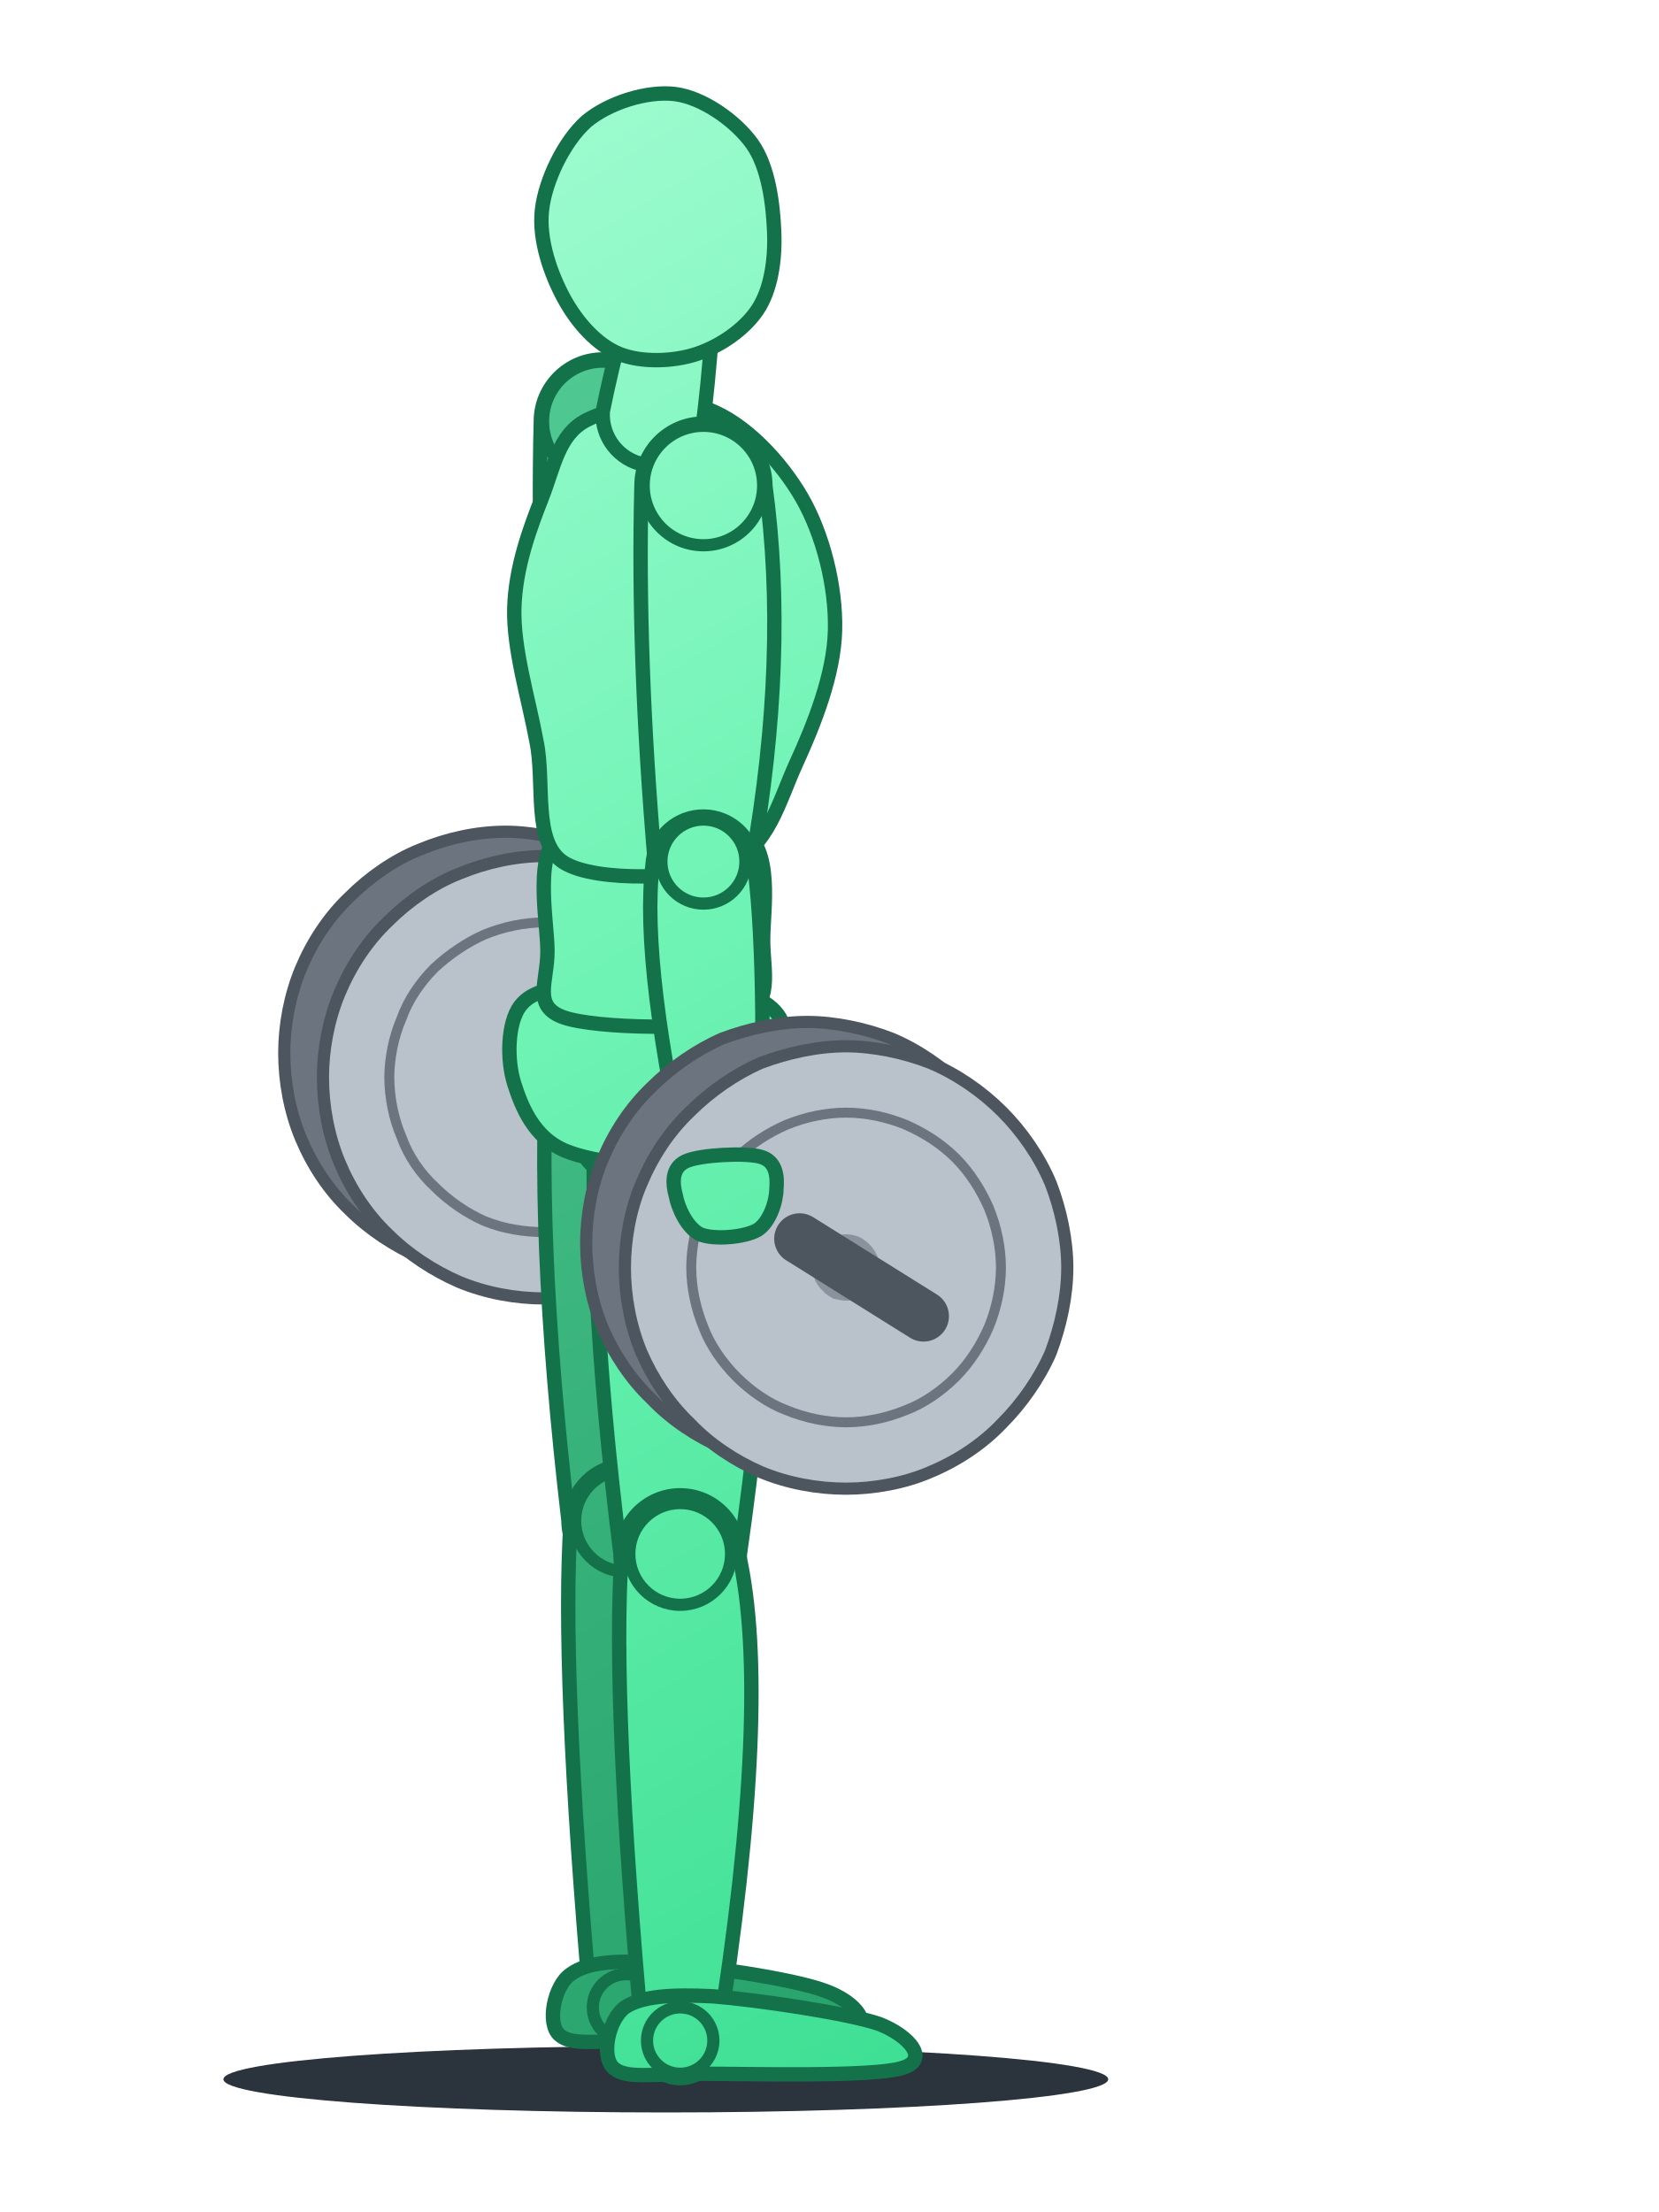
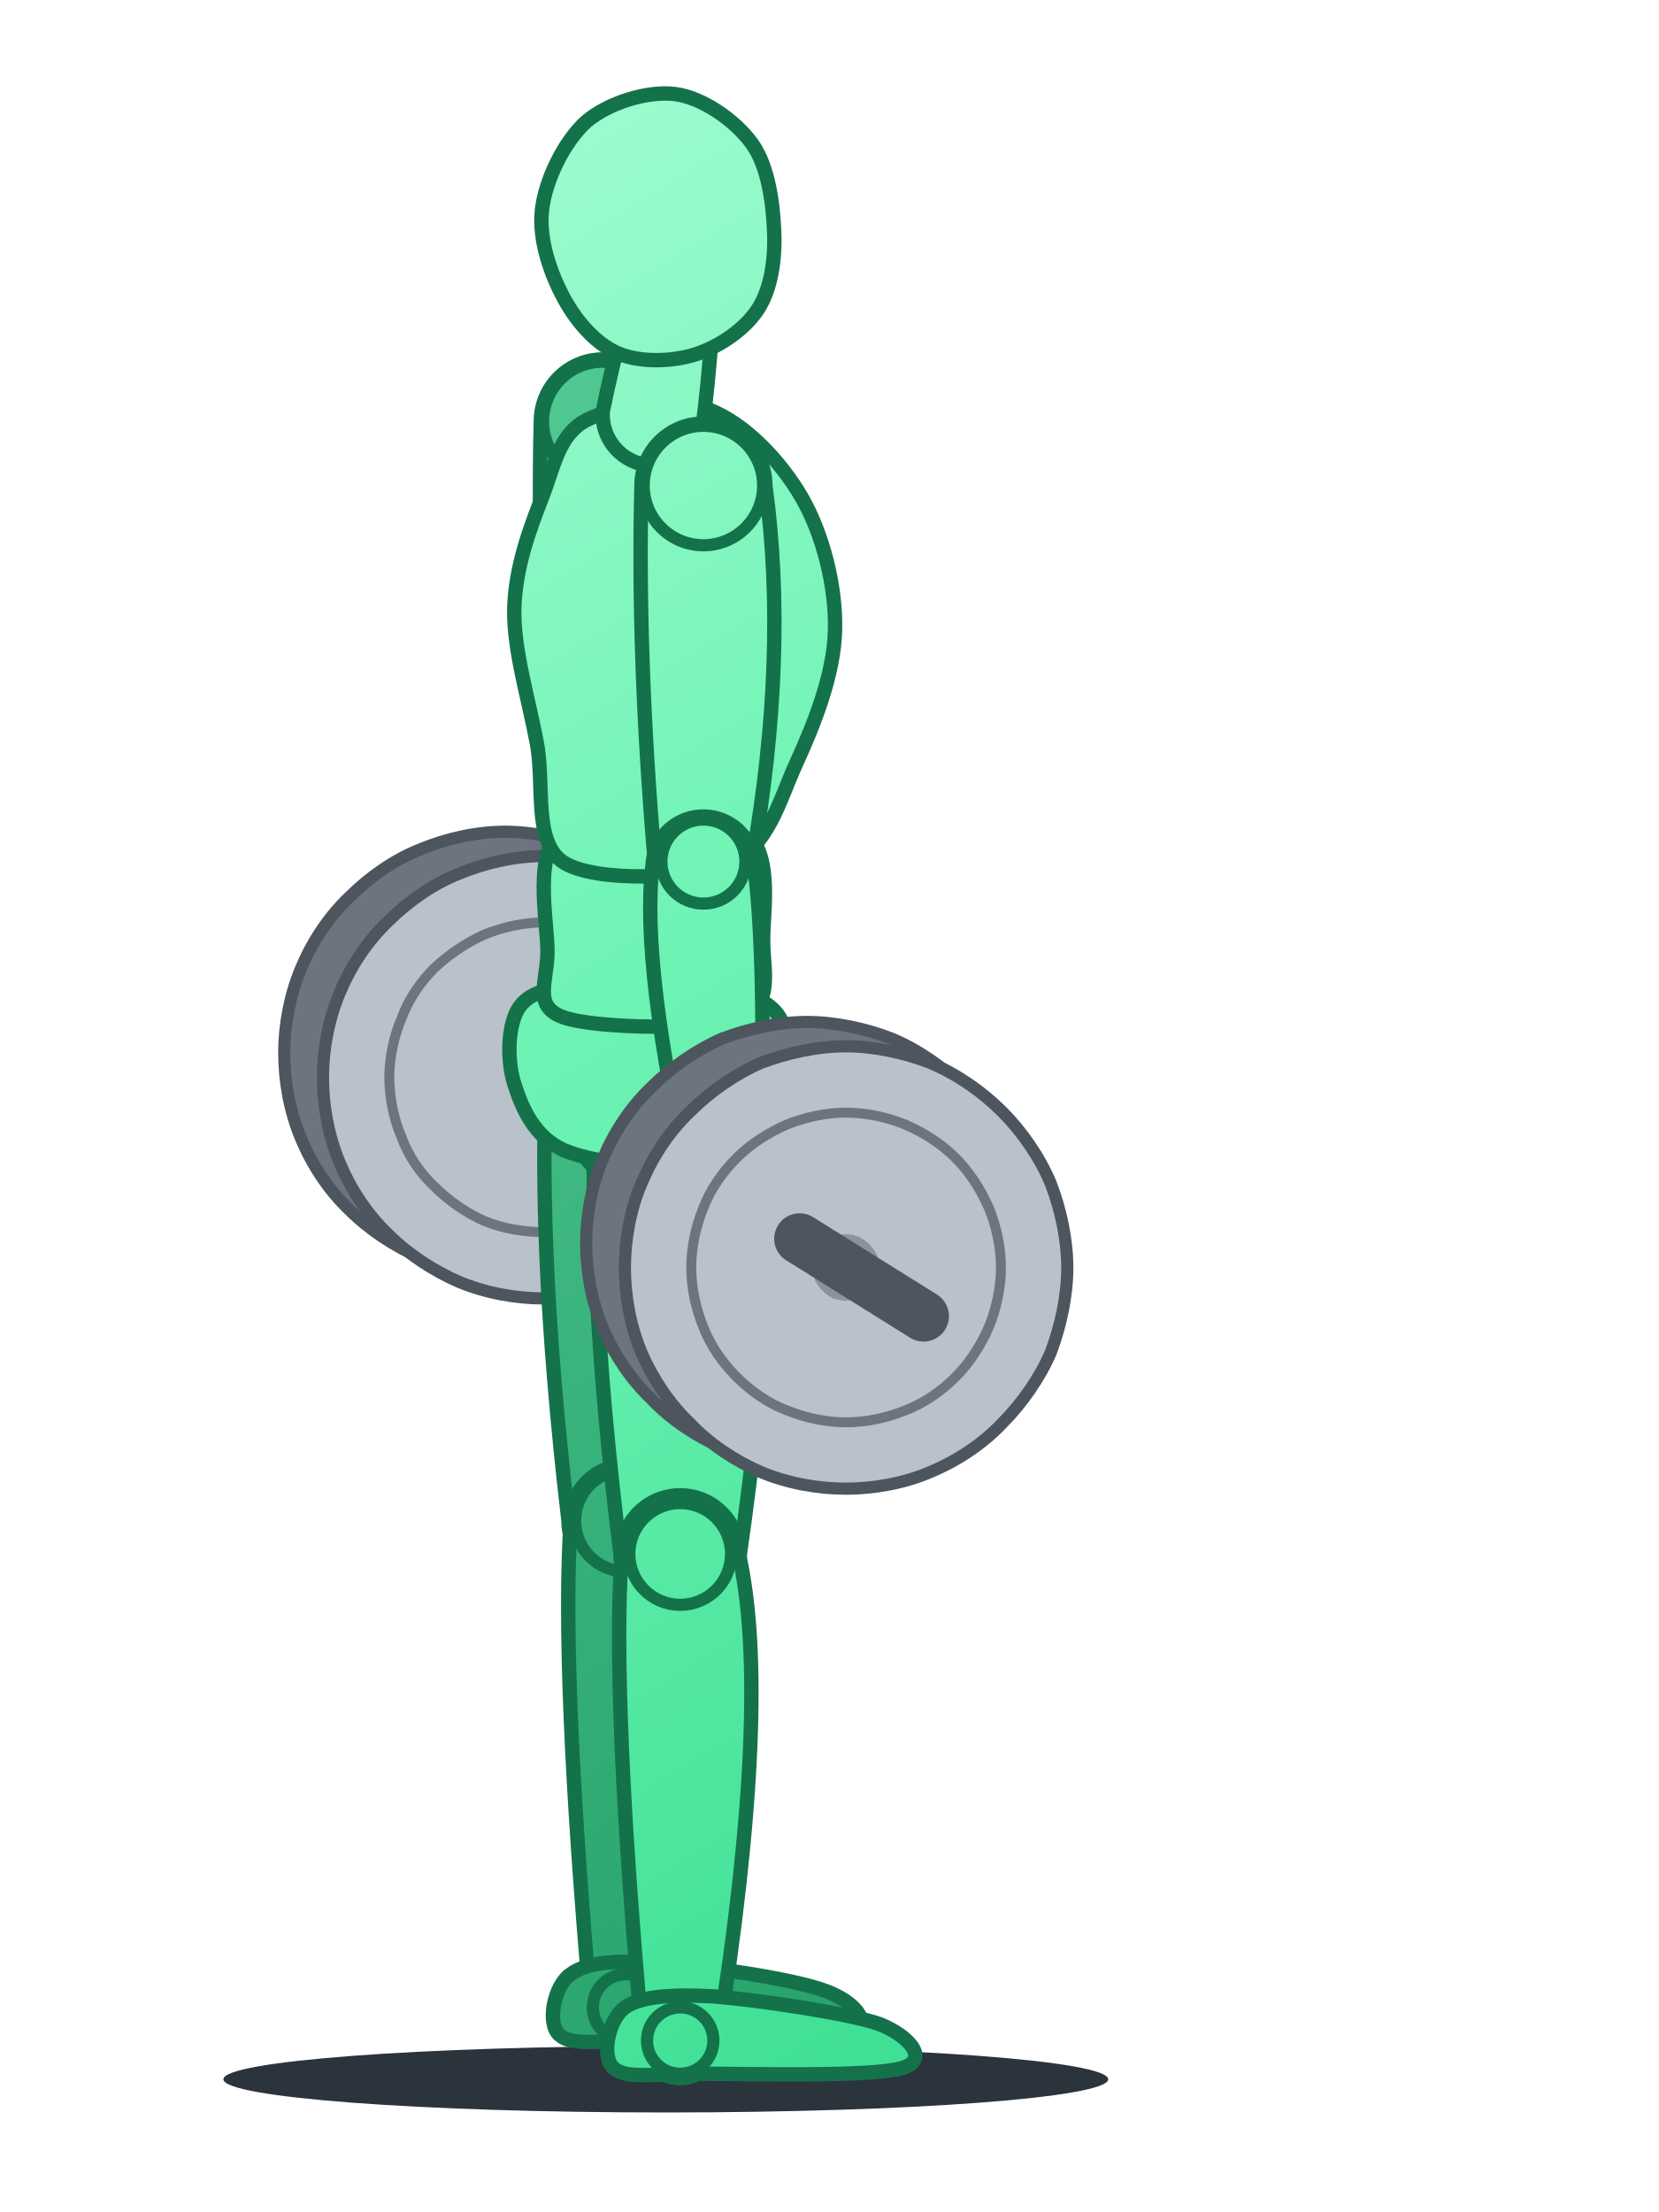
<svg xmlns="http://www.w3.org/2000/svg" class="guide-figure" viewBox="59 37 150 200" role="img" aria-label="Barbell curl, Setup: Hold the bar at shoulder width with palms up and arms long.">
  <defs>
    <linearGradient id="barbell-curl-setup-mint" gradientUnits="userSpaceOnUse" x1="59" y1="37" x2="179" y2="237">
      <stop offset="0" stop-color="#b4ffdc" />
      <stop offset="0.45" stop-color="#6ef3b4" />
      <stop offset="1" stop-color="#2fd98a" />
    </linearGradient>
    <linearGradient id="barbell-curl-setup-far" gradientUnits="userSpaceOnUse" x1="59" y1="37" x2="179" y2="237">
      <stop offset="0" stop-color="#5fd6a0" />
      <stop offset="1" stop-color="#1e9a62" />
    </linearGradient>
  </defs>
  <ellipse class="g-ground" cx="119.2" cy="225" rx="40" ry="3" fill="#2b333d" />
  <g class="g-barbell">
    <line x1="108.9" y1="134.9" x2="97.7" y2="127.8" stroke="#4d555e" stroke-width="4.6" stroke-linecap="round" />
    <path class="g-metal" d="M84.7 132.2 C84.7 134.8 85.2 137.5 86.2 139.9 C87.2 142.3 88.7 144.6 90.6 146.4 C92.4 148.2 94.7 149.7 97 150.7 C99.4 151.7 102.1 152.2 104.7 152.2 C107.2 152.2 110 151.7 112.3 150.7 C114.7 149.7 117 148.2 118.8 146.4 C120.6 144.6 122.2 142.3 123.2 139.9 C124.1 137.5 124.7 134.8 124.7 132.2 C124.7 129.7 124.1 127 123.2 124.6 C122.2 122.2 120.6 119.9 118.8 118.1 C117 116.3 114.7 114.7 112.3 113.8 C110 112.8 107.2 112.2 104.7 112.2 C102.1 112.2 99.4 112.8 97 113.8 C94.7 114.7 92.4 116.3 90.6 118.1 C88.7 119.9 87.2 122.2 86.2 124.6 C85.2 127 84.7 129.7 84.7 132.2 Z" fill="#6c757f" stroke="#4d555e" stroke-width="1.1" />
    <path class="g-metal" d="M88.2 134.4 C88.2 137 88.7 139.7 89.7 142.1 C90.7 144.5 92.2 146.8 94.1 148.6 C95.9 150.4 98.2 151.9 100.5 152.9 C102.9 153.9 105.6 154.4 108.2 154.4 C110.7 154.4 113.5 153.9 115.8 152.9 C118.2 151.9 120.5 150.4 122.3 148.6 C124.1 146.8 125.7 144.5 126.7 142.1 C127.6 139.7 128.2 137 128.2 134.4 C128.2 131.9 127.6 129.2 126.7 126.8 C125.7 124.4 124.1 122.1 122.3 120.3 C120.5 118.5 118.2 116.9 115.8 116 C113.5 115 110.7 114.4 108.2 114.4 C105.6 114.4 102.9 115 100.5 116 C98.2 116.9 95.9 118.5 94.1 120.3 C92.2 122.1 90.7 124.4 89.7 126.8 C88.7 129.2 88.2 131.9 88.2 134.4 Z" fill="#b9c1ca" stroke="#4d555e" stroke-width="1.1" />
    <path d="M94.2 134.4 C94.2 136.2 94.6 138.2 95.3 139.8 C95.9 141.5 97 143.1 98.3 144.3 C99.6 145.6 101.2 146.7 102.8 147.4 C104.5 148.1 106.4 148.4 108.2 148.4 C110 148.4 111.9 148.1 113.6 147.4 C115.2 146.7 116.8 145.6 118.1 144.3 C119.4 143.1 120.4 141.5 121.1 139.8 C121.8 138.2 122.2 136.2 122.2 134.4 C122.2 132.7 121.8 130.7 121.1 129.1 C120.4 127.4 119.4 125.8 118.1 124.5 C116.8 123.3 115.2 122.2 113.6 121.5 C111.9 120.8 110 120.4 108.2 120.4 C106.4 120.4 104.5 120.8 102.8 121.5 C101.2 122.2 99.6 123.3 98.3 124.5 C97 125.8 95.9 127.4 95.3 129.1 C94.6 130.7 94.2 132.7 94.2 134.4 Z" fill="none" stroke="#6c757f" stroke-width="0.9" />
    <path d="M105.2 134.4 C105.2 134.8 105.3 135.2 105.4 135.6 C105.6 135.9 105.8 136.3 106.1 136.6 C106.3 136.8 106.7 137.1 107 137.2 C107.4 137.4 107.8 137.4 108.2 137.4 C108.6 137.4 109 137.4 109.3 137.2 C109.7 137.1 110 136.8 110.3 136.6 C110.6 136.3 110.8 135.9 111 135.6 C111.1 135.2 111.2 134.8 111.2 134.4 C111.2 134.1 111.1 133.7 111 133.3 C110.8 132.9 110.6 132.6 110.3 132.3 C110 132.1 109.7 131.8 109.3 131.7 C109 131.5 108.6 131.4 108.2 131.4 C107.8 131.4 107.4 131.5 107 131.7 C106.7 131.8 106.3 132.1 106.1 132.3 C105.8 132.6 105.6 132.9 105.4 133.3 C105.3 133.7 105.2 134.1 105.2 134.4 Z" fill="#8a939d" />
    <line x1="120.1" y1="141.9" x2="108.2" y2="134.4" stroke="#8a939d" stroke-width="3.2" stroke-linecap="round" />
  </g>
  <path class="g-body" d="M108.6 130.5 Q107.3 148.1 110.4 174.5 A5.2 5.2 0 0 0 120.8 174.5 Q124.4 148.1 122.6 130.5 A7 7 0 0 0 108.6 130.5 Z" fill="url(#barbell-curl-setup-far)" stroke="#14724a" stroke-width="1.3" stroke-linejoin="round" />
  <path class="g-body" d="M110.6 174.5 Q109.7 187.7 112.4 218.5 A3.2 3.2 0 0 0 118.8 218.5 Q123.6 187.7 120.6 174.5 A5 5 0 0 0 110.6 174.5 Z" fill="url(#barbell-curl-setup-far)" stroke="#14724a" stroke-width="1.3" stroke-linejoin="round" />
  <path class="g-body" d="M110.6 215.5 C112.1 214.4 114.7 214.2 118.6 214.5 C122.4 214.7 130.7 215.9 133.6 217 C136.4 218 138.2 220.2 135.6 221 C132.9 221.7 121.9 221.5 117.6 221.5 C113.2 221.5 110.7 222 109.6 221 C108.4 220 109.1 216.5 110.6 215.5 Z" fill="url(#barbell-curl-setup-far)" stroke="#14724a" stroke-width="1.3" stroke-linejoin="round" />
  <circle class="g-joint" cx="115.6" cy="218.5" r="3" fill="url(#barbell-curl-setup-far)" stroke="#14724a" stroke-width="1.1" />
  <circle class="g-joint" cx="115.6" cy="174.5" r="4.6" fill="url(#barbell-curl-setup-far)" stroke="#14724a" stroke-width="1.1" />
  <path class="g-body" d="M107.9 75.1 Q107.5 90.4 109.1 109.1 A4.4 4.4 0 0 0 117.9 109.1 Q121.2 90.4 119.1 75.1 A5.6 5.6 0 0 0 107.9 75.1 Z" fill="url(#barbell-curl-setup-far)" stroke="#14724a" stroke-width="1.3" stroke-linejoin="round" />
  <circle class="g-joint" cx="113.5" cy="75.1" r="5.4" fill="url(#barbell-curl-setup-far)" stroke="#14724a" stroke-width="1.1" />
  <path class="g-body" d="M108.9 109.5 Q107.8 118.6 112.5 139.3 A3.1 3.1 0 0 0 118.6 138.9 Q119.3 117.8 118 108.8 A4.6 4.6 0 0 0 108.9 109.5 Z" fill="url(#barbell-curl-setup-far)" stroke="#14724a" stroke-width="1.3" stroke-linejoin="round" />
  <circle class="g-joint" cx="113.5" cy="109.1" r="3.8" fill="url(#barbell-curl-setup-far)" stroke="#14724a" stroke-width="1.1" />
  <path class="g-body" d="M111 139.4 C111.2 140.5 112 142.3 113.2 142.8 C114.4 143.4 117.2 143.2 118.4 142.5 C119.5 141.8 120.1 139.9 120.1 138.7 C120.2 137.6 120.1 136.2 118.7 135.8 C117.4 135.4 113.2 135.7 111.9 136.3 C110.6 136.9 110.7 138.3 111 139.4 Z" fill="url(#barbell-curl-setup-far)" stroke="#14724a" stroke-width="1.3" stroke-linejoin="round" />
  <path class="g-body" d="M113 133.5 Q111.8 151.1 115.1 177.5 A5.4 5.4 0 0 0 125.9 177.5 Q129.7 151.1 128 133.5 A7.5 7.5 0 0 0 113 133.5 Z" fill="url(#barbell-curl-setup-mint)" stroke="#14724a" stroke-width="1.3" stroke-linejoin="round" />
  <path class="g-body" d="M115.2 177.5 Q114.3 190.7 117.1 221.5 A3.4 3.4 0 0 0 123.9 221.5 Q128.8 190.7 125.8 177.5 A5.3 5.3 0 0 0 115.2 177.5 Z" fill="url(#barbell-curl-setup-mint)" stroke="#14724a" stroke-width="1.3" stroke-linejoin="round" />
  <path class="g-body" d="M115.5 218.5 C117 217.5 119.6 217.3 123.5 217.5 C127.3 217.8 135.6 219 138.5 220 C141.3 221.1 143.1 223.3 140.5 224 C137.8 224.8 126.8 224.5 122.5 224.5 C118.1 224.5 115.6 225 114.5 224 C113.3 223 114 219.6 115.5 218.5 Z" fill="url(#barbell-curl-setup-mint)" stroke="#14724a" stroke-width="1.3" stroke-linejoin="round" />
  <circle class="g-joint" cx="120.5" cy="221.5" r="3" fill="url(#barbell-curl-setup-mint)" stroke="#14724a" stroke-width="1.1" />
  <circle class="g-joint" cx="120.5" cy="177.5" r="4.6" fill="url(#barbell-curl-setup-mint)" stroke="#14724a" stroke-width="1.1" />
  <path class="g-body" d="M106 128 C104.9 129.5 104.8 132.8 105.5 135 C106.2 137.2 107.3 139.8 110 141 C112.8 142.2 118.8 142.8 122 142 C125.2 141.2 127.8 138.2 129 136 C130.3 133.8 130.5 130.7 129.5 129 C128.5 127.3 125.9 126.5 123 126 C120.1 125.5 114.8 125.7 112 126 C109.2 126.3 107.1 126.5 106 128 Z" fill="url(#barbell-curl-setup-mint)" stroke="#14724a" stroke-width="1.3" stroke-linejoin="round" />
  <path class="g-body" d="M110 112 C107.1 113.8 108.5 120.2 108.5 123 C108.5 125.8 107.1 128 110 129 C112.9 130 123 130.2 126 129 C129 127.8 128 124.8 128 122 C128 119.2 129 113.7 126 112 C123 110.3 112.9 110.2 110 112 Z" fill="url(#barbell-curl-setup-mint)" stroke="#14724a" stroke-width="1.3" stroke-linejoin="round" />
  <path class="g-body" d="M108 82 C106.9 84.8 105.6 88.3 105.5 92 C105.4 95.7 106.8 100.2 107.5 104 C108.3 107.8 107.1 113.2 110 115 C112.9 116.8 121.5 116.5 125 115 C128.5 113.5 129.4 109.5 131 106 C132.6 102.5 134.4 98 134.5 94 C134.6 90 133.4 85.3 131.5 82 C129.6 78.7 126.3 75.2 123 74 C119.8 72.8 114.5 73.7 112 75 C109.5 76.3 109.1 79.2 108 82 Z" fill="url(#barbell-curl-setup-mint)" stroke="#14724a" stroke-width="1.3" stroke-linejoin="round" />
  <path class="g-body" d="M122.5 75.8 Q123 72.1 123.4 66.7 A4 4 0 0 0 115.6 65.3 Q114.2 70.7 113.5 74.2 A4.6 4.6 0 0 0 122.5 75.8 Z" fill="url(#barbell-curl-setup-mint)" stroke="#14724a" stroke-width="1.3" stroke-linejoin="round" />
  <path class="g-body" d="M110 64 C108.8 61.8 107.7 58.7 108 56 C108.3 53.3 110 49.8 112 48 C114 46.3 117.5 45.2 120 45.5 C122.5 45.8 125.5 47.9 127 50 C128.5 52.1 128.9 55.5 129 58 C129.1 60.5 128.7 63.2 127.5 65 C126.3 66.8 124.1 68.3 122 69 C119.9 69.7 117 69.8 115 69 C113 68.2 111.2 66.2 110 64 Z" fill="url(#barbell-curl-setup-mint)" stroke="#14724a" stroke-width="1.3" stroke-linejoin="round" />
  <path class="g-body" d="M117 80.9 Q116.6 96.2 118.2 114.9 A4.4 4.4 0 0 0 127 114.9 Q130.3 96.2 128.2 80.9 A5.6 5.6 0 0 0 117 80.9 Z" fill="url(#barbell-curl-setup-mint)" stroke="#14724a" stroke-width="1.3" stroke-linejoin="round" />
  <circle class="g-joint" cx="122.6" cy="80.9" r="5.4" fill="url(#barbell-curl-setup-mint)" stroke="#14724a" stroke-width="1.1" />
  <path class="g-body" d="M118 115.2 Q116.9 124.3 121.6 145 A3.1 3.1 0 0 0 127.7 144.6 Q128.4 123.5 127.1 114.5 A4.6 4.6 0 0 0 118 115.2 Z" fill="url(#barbell-curl-setup-mint)" stroke="#14724a" stroke-width="1.3" stroke-linejoin="round" />
  <circle class="g-joint" cx="122.6" cy="114.9" r="3.8" fill="url(#barbell-curl-setup-mint)" stroke="#14724a" stroke-width="1.1" />
  <g class="g-barbell">
-     <line x1="120.1" y1="141.9" x2="132" y2="149.4" stroke="#8a939d" stroke-width="3.2" stroke-linecap="round" />
+     <line x1="120.1" y1="141.9" x2="124.6" y2="144.8" stroke="#8a939d" stroke-width="3.2" stroke-linecap="round" />
+   </g>
+   <g class="g-fist">
+     <path class="g-body" d="M120.1 145.1 C120.3 146.2 121.1 148 122.3 148.6 C123.5 149.1 126.3 148.9 127.5 148.2 C128.6 147.5 129.2 145.6 129.2 144.5 C129.3 143.4 129.2 142 127.8 141.6 C126.5 141.2 122.3 141.4 121 142 C119.7 142.6 119.8 144 120.1 145.1 Z" fill="url(#barbell-curl-setup-mint)" stroke="#14724a" stroke-width="1.3" stroke-linejoin="round" />
+   </g>
+   <g class="g-barbell">
+     <line x1="124.6" y1="144.8" x2="132" y2="149.4" stroke="#8a939d" stroke-width="3.2" stroke-linecap="round" />
    <path class="g-metal" d="M112 149.4 C112 152 112.5 154.7 113.5 157.1 C114.5 159.4 116 161.7 117.9 163.5 C119.7 165.4 122 166.9 124.3 167.9 C126.7 168.9 129.4 169.4 132 169.4 C134.5 169.4 137.3 168.9 139.6 167.9 C142 166.9 144.3 165.4 146.1 163.5 C147.9 161.7 149.5 159.4 150.5 157.1 C151.4 154.7 152 152 152 149.4 C152 146.9 151.4 144.1 150.5 141.8 C149.5 139.4 147.9 137.1 146.1 135.3 C144.3 133.5 142 131.9 139.6 130.9 C137.3 130 134.5 129.4 132 129.4 C129.4 129.4 126.7 130 124.3 130.9 C122 131.9 119.7 133.5 117.9 135.3 C116 137.1 114.5 139.4 113.5 141.8 C112.5 144.1 112 146.9 112 149.4 Z" fill="#6c757f" stroke="#4d555e" stroke-width="1.1" />
    <path class="g-metal" d="M115.5 151.6 C115.5 154.2 116 156.9 117 159.3 C118 161.6 119.5 163.9 121.4 165.7 C123.2 167.6 125.5 169.1 127.8 170.1 C130.2 171.1 132.9 171.6 135.5 171.6 C138 171.6 140.8 171.1 143.1 170.1 C145.5 169.1 147.8 167.6 149.6 165.7 C151.4 163.9 153 161.6 154 159.3 C154.9 156.9 155.5 154.2 155.5 151.6 C155.5 149.1 154.9 146.3 154 144 C153 141.6 151.4 139.3 149.6 137.5 C147.8 135.7 145.5 134.1 143.1 133.1 C140.8 132.2 138 131.6 135.5 131.6 C132.9 131.6 130.2 132.2 127.8 133.1 C125.5 134.1 123.2 135.7 121.4 137.5 C119.5 139.3 118 141.6 117 144 C116 146.3 115.5 149.1 115.5 151.6 Z" fill="#b9c1ca" stroke="#4d555e" stroke-width="1.1" />
    <path d="M121.5 151.6 C121.5 153.4 121.9 155.3 122.6 157 C123.2 158.6 124.3 160.2 125.6 161.5 C126.9 162.8 128.5 163.9 130.1 164.5 C131.8 165.2 133.7 165.6 135.5 165.6 C137.3 165.6 139.2 165.2 140.9 164.5 C142.5 163.9 144.1 162.8 145.4 161.5 C146.7 160.2 147.7 158.6 148.4 157 C149.1 155.3 149.5 153.4 149.5 151.6 C149.5 149.8 149.1 147.9 148.4 146.2 C147.7 144.6 146.7 143 145.4 141.7 C144.1 140.4 142.5 139.4 140.9 138.7 C139.2 138 137.3 137.6 135.5 137.6 C133.7 137.6 131.8 138 130.1 138.7 C128.5 139.4 126.9 140.4 125.6 141.7 C124.3 143 123.2 144.6 122.6 146.2 C121.9 147.9 121.5 149.8 121.5 151.6 Z" fill="none" stroke="#6c757f" stroke-width="0.9" />
    <path d="M132.5 151.6 C132.5 152 132.6 152.4 132.7 152.8 C132.9 153.1 133.1 153.5 133.4 153.7 C133.6 154 134 154.2 134.3 154.4 C134.7 154.5 135.1 154.6 135.5 154.6 C135.9 154.6 136.3 154.5 136.6 154.4 C137 154.2 137.3 154 137.6 153.7 C137.9 153.5 138.1 153.1 138.3 152.8 C138.4 152.4 138.5 152 138.5 151.6 C138.5 151.2 138.4 150.8 138.3 150.5 C138.1 150.1 137.9 149.8 137.6 149.5 C137.3 149.2 137 149 136.6 148.8 C136.3 148.7 135.9 148.6 135.5 148.6 C135.1 148.6 134.7 148.7 134.3 148.8 C134 149 133.6 149.2 133.4 149.5 C133.1 149.8 132.9 150.1 132.7 150.5 C132.6 150.8 132.5 151.2 132.5 151.6 Z" fill="#8a939d" />
    <line x1="131.3" y1="149" x2="142.5" y2="156" stroke="#4d555e" stroke-width="4.6" stroke-linecap="round" />
  </g>
-   <path class="g-body" d="M120.1 145.1 C120.3 146.2 121.1 148 122.3 148.6 C123.5 149.1 126.3 148.9 127.5 148.2 C128.6 147.5 129.2 145.6 129.2 144.5 C129.3 143.4 129.2 142 127.8 141.6 C126.5 141.2 122.3 141.4 121 142 C119.7 142.6 119.8 144 120.1 145.1 Z" fill="url(#barbell-curl-setup-mint)" stroke="#14724a" stroke-width="1.3" stroke-linejoin="round" />
</svg>
